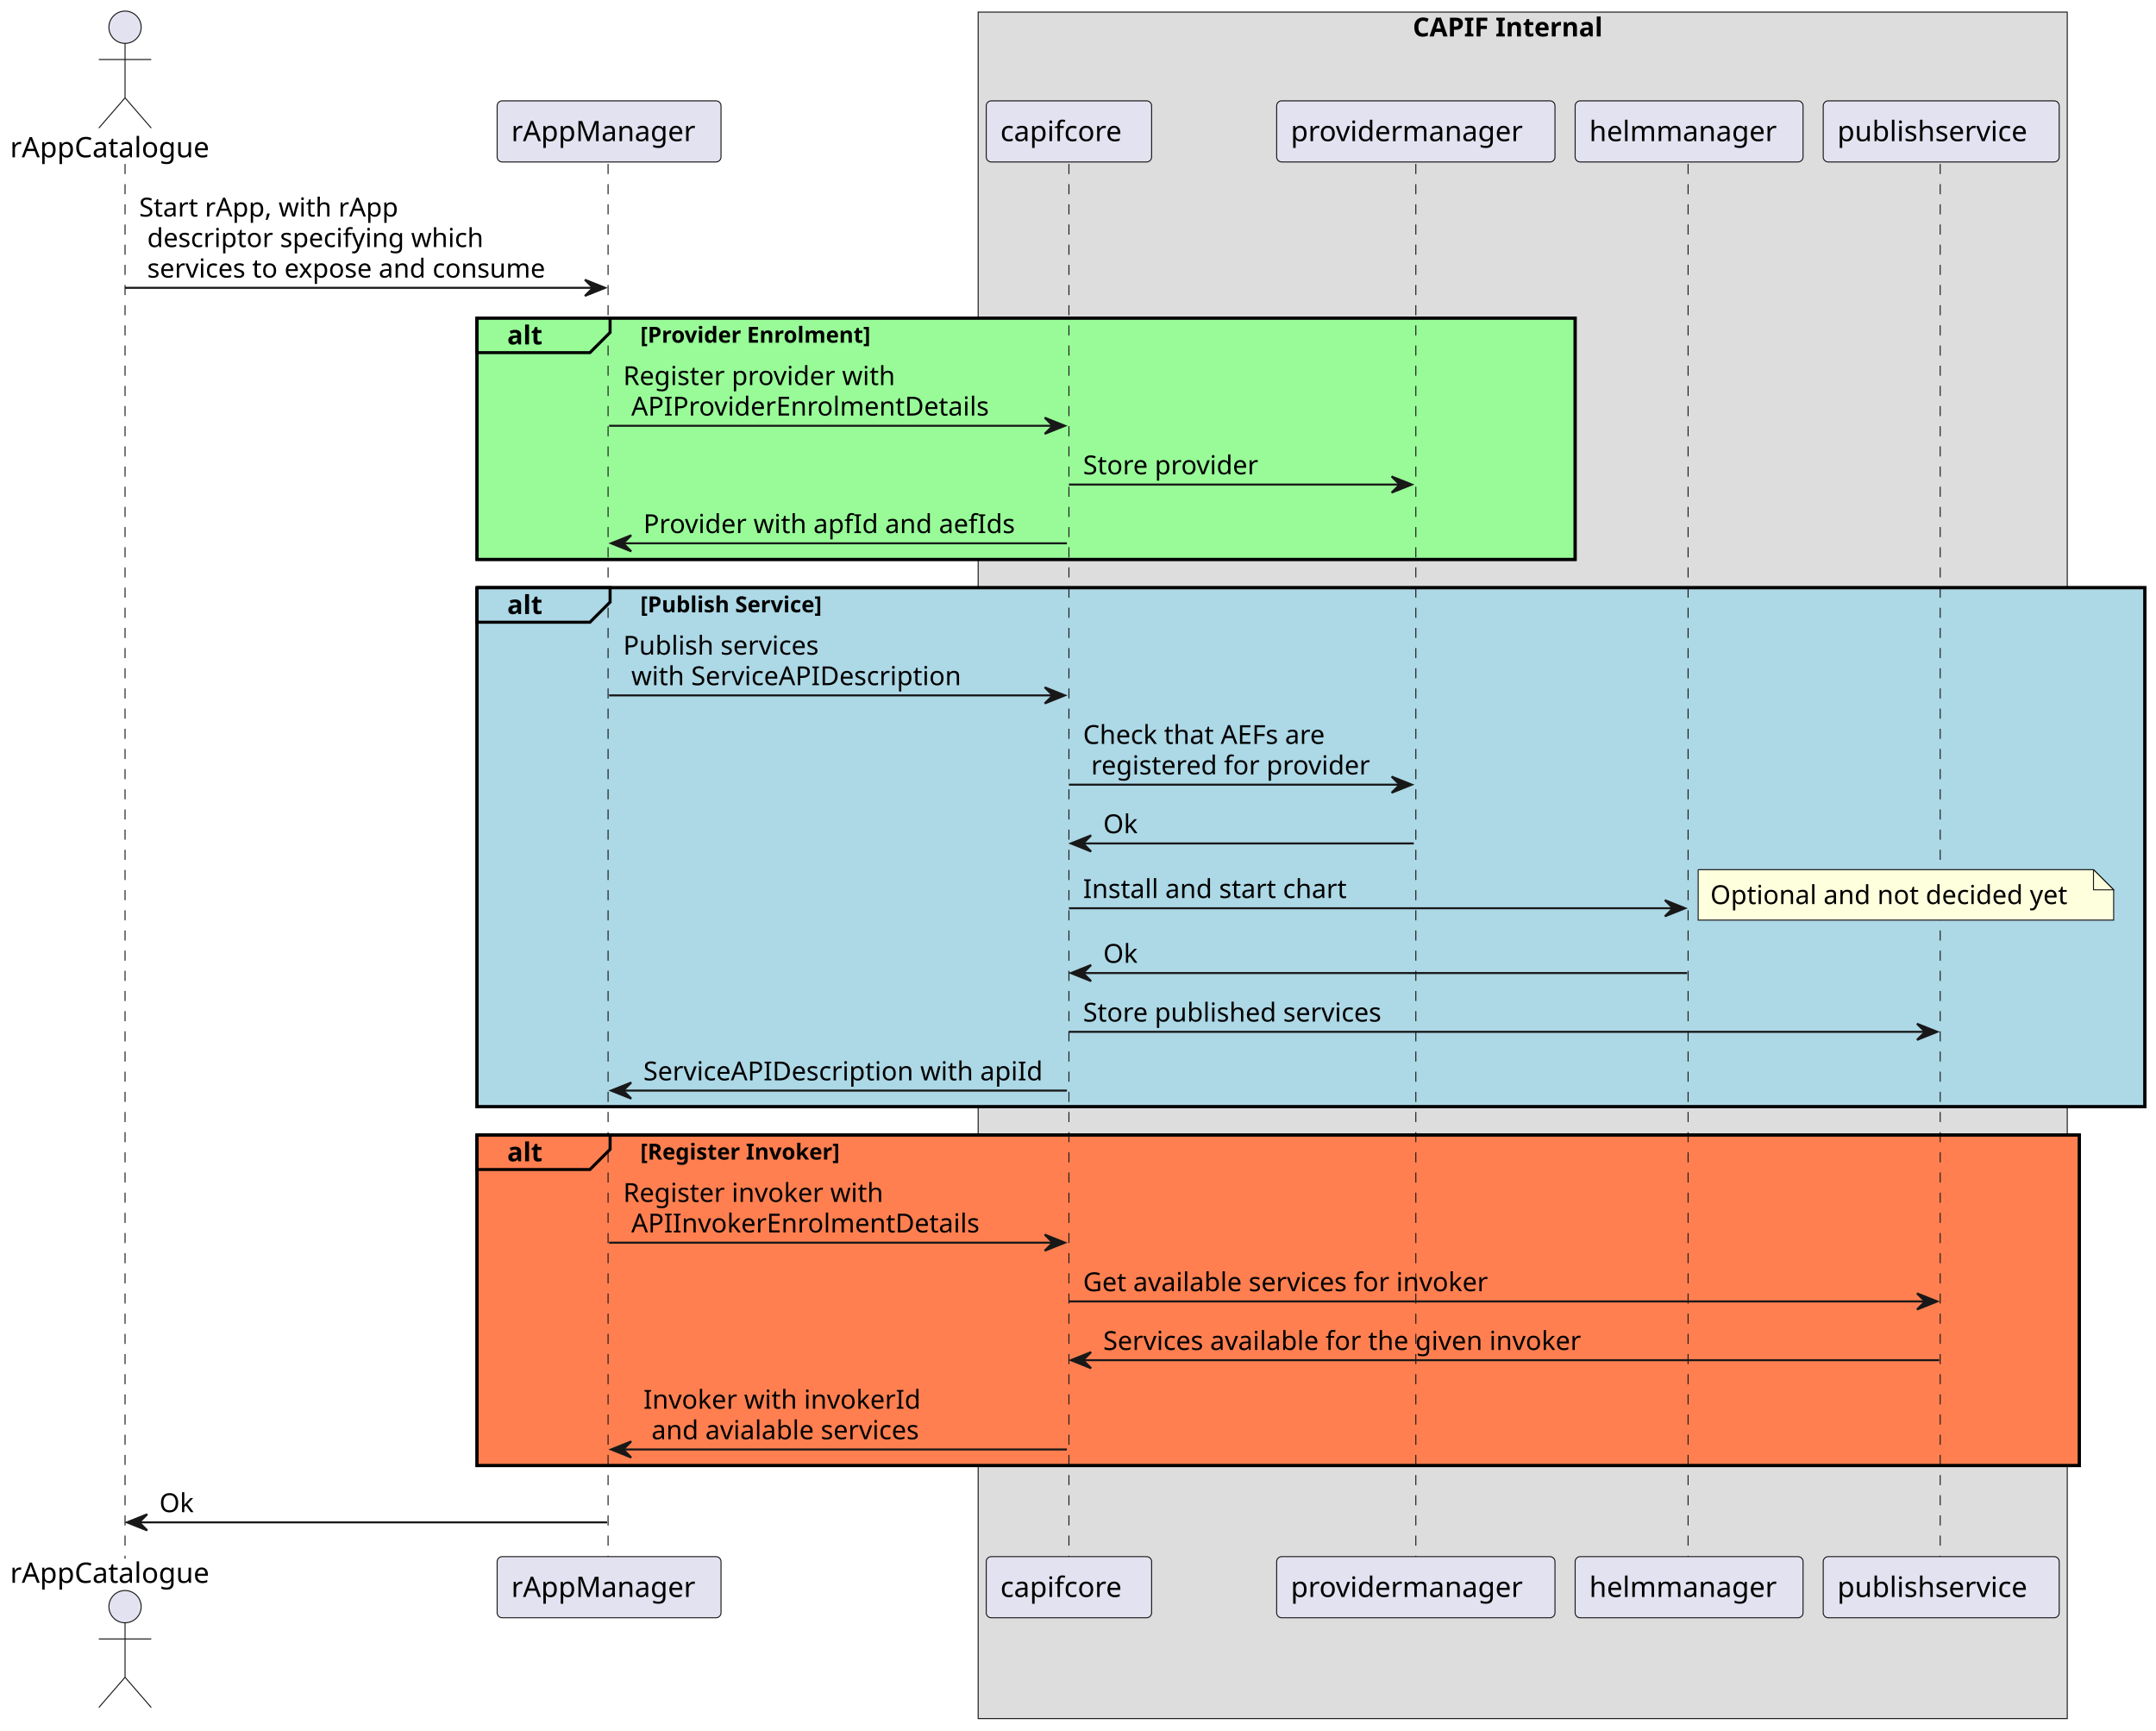
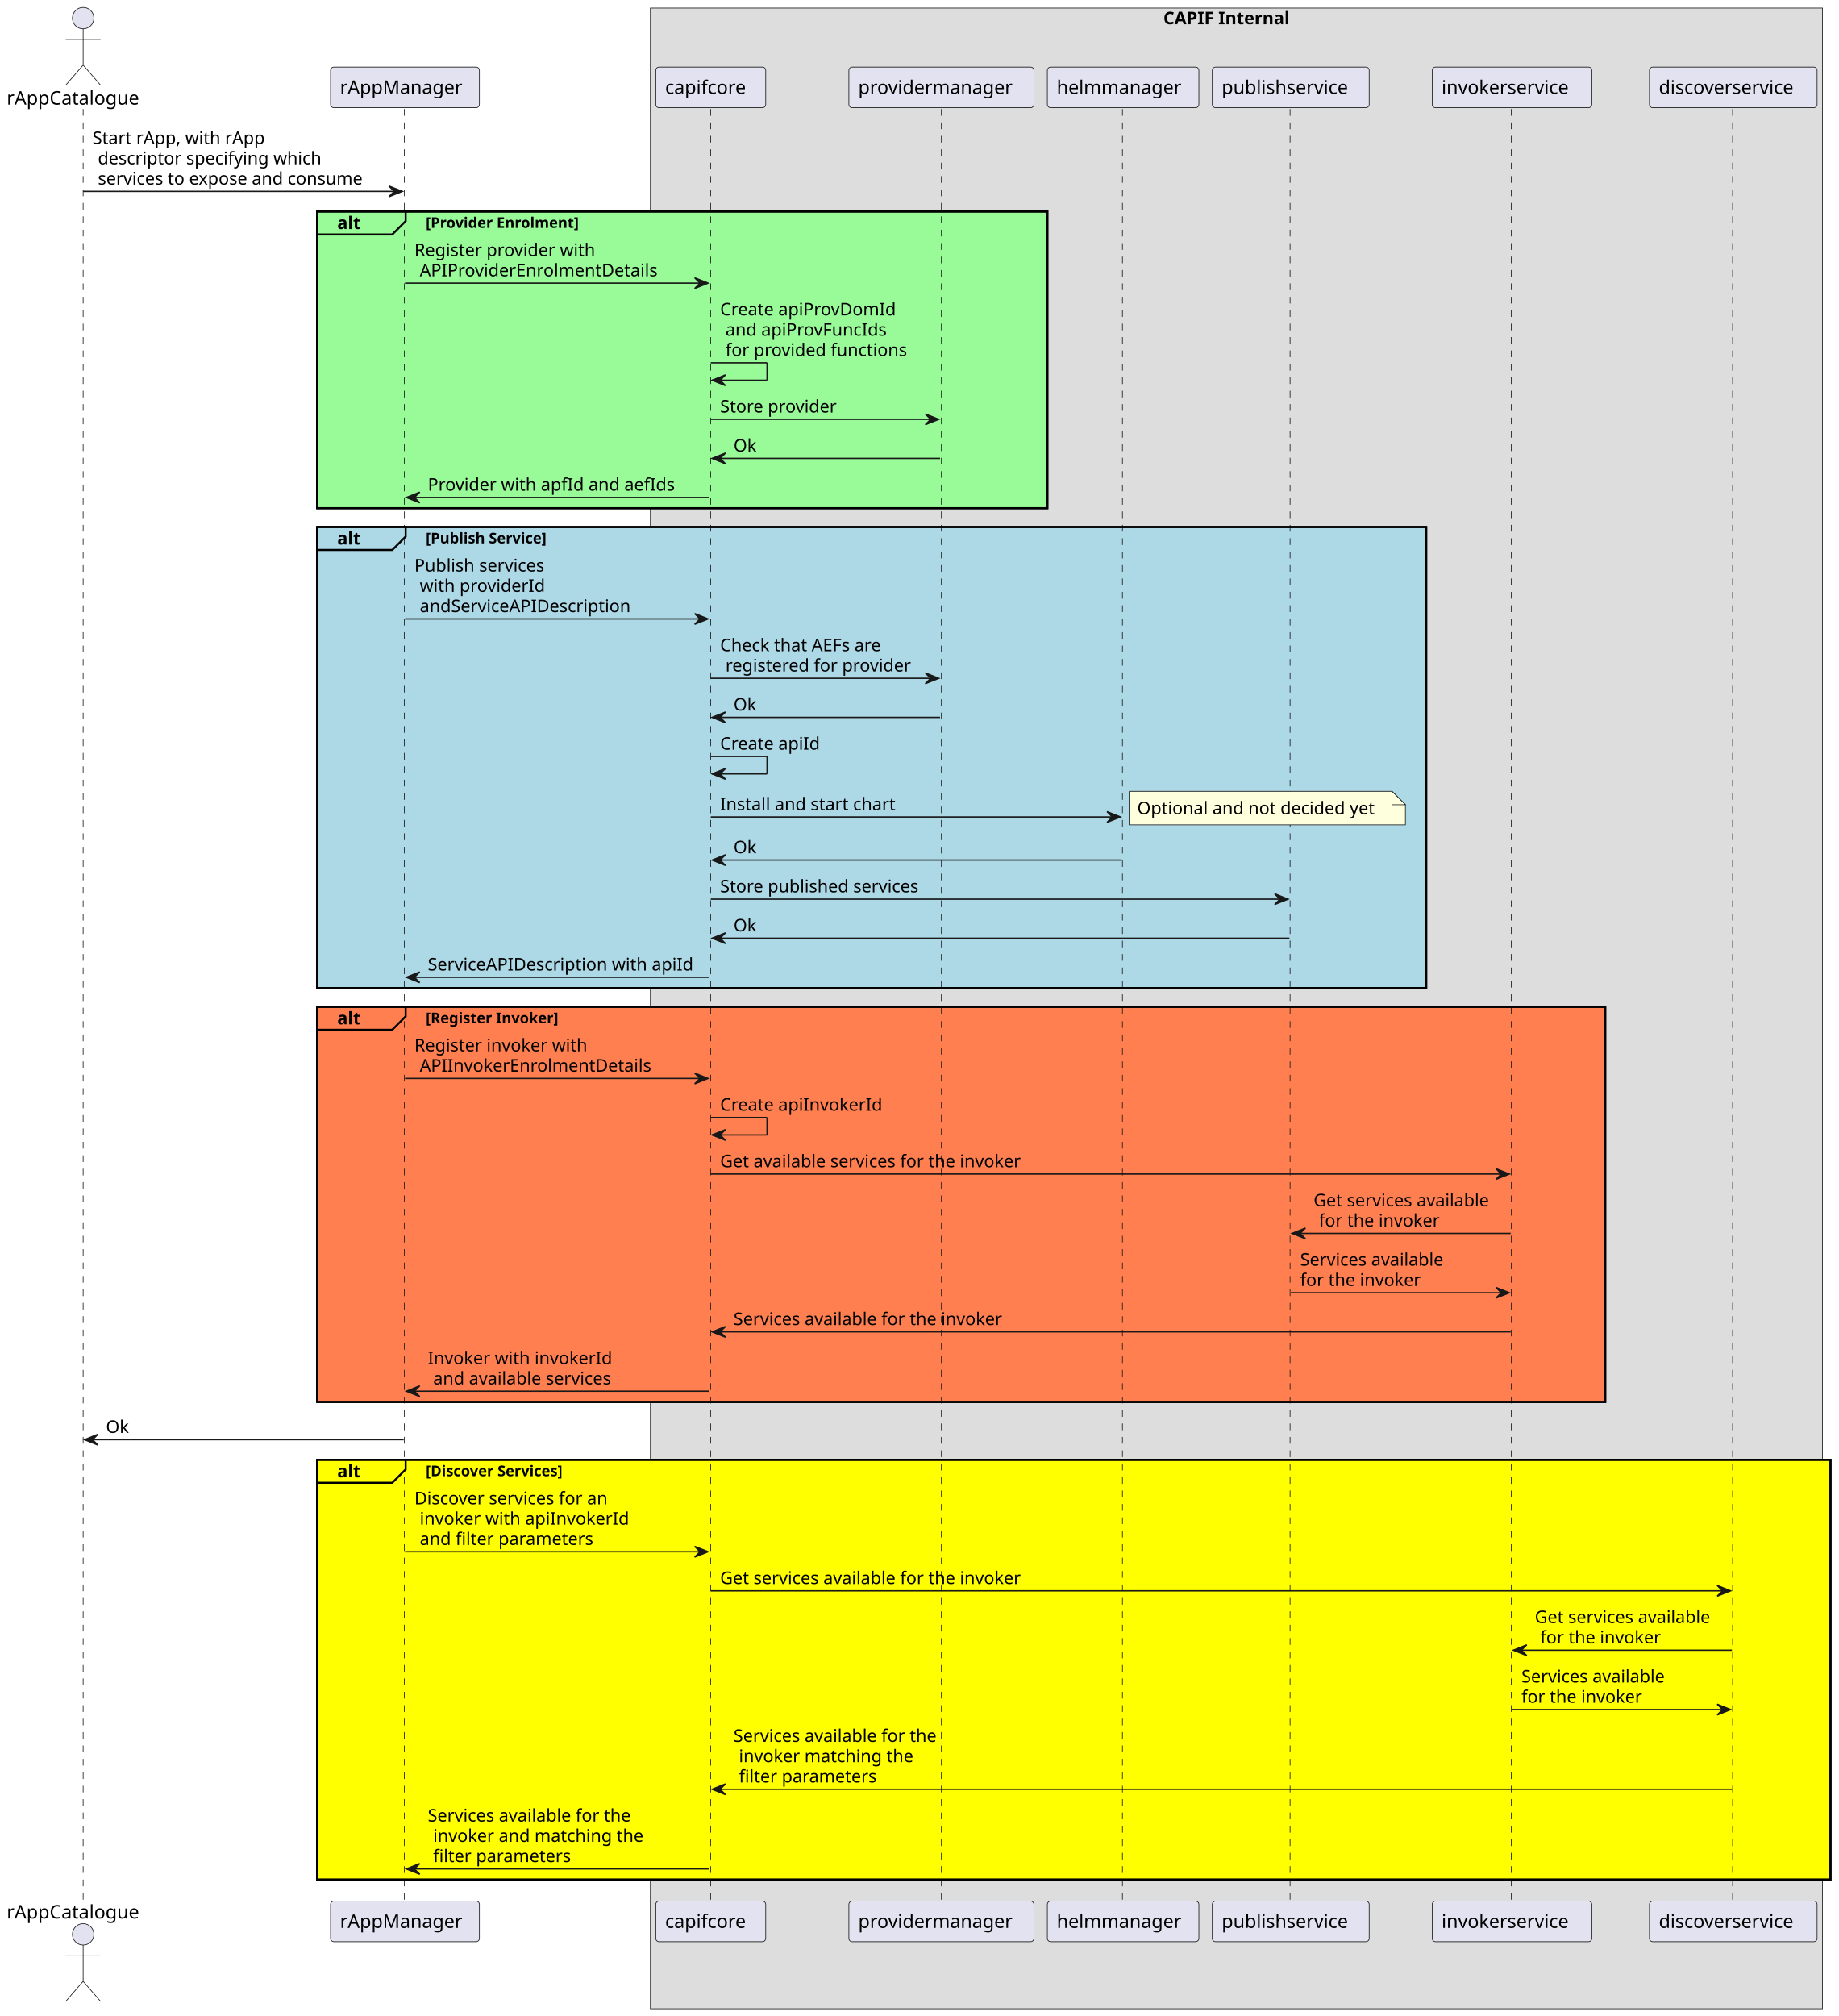
- <svg xmlns="http://www.w3.org/2000/svg" contentStyleType="text/css" height="858px" preserveAspectRatio="none" style="width:1069px;height:858px;background:#FFFFFF;" version="1.1" viewBox="0 0 1069 858" width="1069px" zoomAndPan="magnify">
+ <svg xmlns="http://www.w3.org/2000/svg" contentStyleType="text/css" height="1503px" preserveAspectRatio="none" style="width:1371px;height:1503px;background:#FFFFFF;" version="1.1" viewBox="0 0 1371 1503" width="1371px" zoomAndPan="magnify">
  <defs />
  <g>
-     <rect fill="#DDDDDD" height="846.047" style="stroke:#181818;stroke-width:0.5;" width="540" x="485" y="6" />
-     <text fill="#000000" font-family="sans-serif" font-size="13" font-weight="bold" lengthAdjust="spacing" textLength="109" x="700.5" y="18.067">CAPIF Internal</text>
-     <rect fill="#98FB98" height="119.664" style="stroke:#000000;stroke-width:1.5;" width="544.5" x="236.5" y="157.695" />
-     <rect fill="#ADD8E6" height="257.328" style="stroke:#000000;stroke-width:1.5;" width="827" x="236.5" y="291.359" />
-     <rect fill="#FF7F50" height="163.93" style="stroke:#000000;stroke-width:1.5;" width="794.5" x="236.5" y="562.688" />
-     <line style="stroke:#181818;stroke-width:0.5;stroke-dasharray:5.0,5.0;" x1="62" x2="62" y1="81.297" y2="772.75" />
-     <line style="stroke:#181818;stroke-width:0.5;stroke-dasharray:5.0,5.0;" x1="301.5" x2="301.5" y1="81.297" y2="772.75" />
-     <line style="stroke:#181818;stroke-width:0.5;stroke-dasharray:5.0,5.0;" x1="530" x2="530" y1="81.297" y2="772.75" />
-     <line style="stroke:#181818;stroke-width:0.5;stroke-dasharray:5.0,5.0;" x1="702" x2="702" y1="81.297" y2="772.75" />
-     <line style="stroke:#181818;stroke-width:0.5;stroke-dasharray:5.0,5.0;" x1="837" x2="837" y1="81.297" y2="772.75" />
-     <line style="stroke:#181818;stroke-width:0.5;stroke-dasharray:5.0,5.0;" x1="962" x2="962" y1="81.297" y2="772.75" />
+     <rect fill="#DDDDDD" height="1491.633" style="stroke:#181818;stroke-width:0.5;" width="874" x="485" y="6" />
+     <text fill="#000000" font-family="sans-serif" font-size="13" font-weight="bold" lengthAdjust="spacing" textLength="109" x="867.5" y="18.067">CAPIF Internal</text>
+     <rect fill="#98FB98" height="221.195" style="stroke:#000000;stroke-width:1.5;" width="544.5" x="236.5" y="157.695" />
+     <rect fill="#ADD8E6" height="343.727" style="stroke:#000000;stroke-width:1.5;" width="827" x="236.5" y="392.891" />
+     <rect fill="#FF7F50" height="294.594" style="stroke:#000000;stroke-width:1.5;" width="960.5" x="236.5" y="750.617" />
+     <rect fill="#FFFF00" height="312.992" style="stroke:#000000;stroke-width:1.5;" width="1128.5" x="236.5" y="1088.344" />
+     <line style="stroke:#181818;stroke-width:0.5;stroke-dasharray:5.0,5.0;" x1="62" x2="62" y1="81.297" y2="1418.336" />
+     <line style="stroke:#181818;stroke-width:0.5;stroke-dasharray:5.0,5.0;" x1="301.5" x2="301.5" y1="81.297" y2="1418.336" />
+     <line style="stroke:#181818;stroke-width:0.5;stroke-dasharray:5.0,5.0;" x1="530" x2="530" y1="81.297" y2="1418.336" />
+     <line style="stroke:#181818;stroke-width:0.5;stroke-dasharray:5.0,5.0;" x1="702" x2="702" y1="81.297" y2="1418.336" />
+     <line style="stroke:#181818;stroke-width:0.5;stroke-dasharray:5.0,5.0;" x1="837" x2="837" y1="81.297" y2="1418.336" />
+     <line style="stroke:#181818;stroke-width:0.5;stroke-dasharray:5.0,5.0;" x1="962" x2="962" y1="81.297" y2="1418.336" />
+     <line style="stroke:#181818;stroke-width:0.5;stroke-dasharray:5.0,5.0;" x1="1127" x2="1127" y1="81.297" y2="1418.336" />
+     <line style="stroke:#181818;stroke-width:0.5;stroke-dasharray:5.0,5.0;" x1="1292" x2="1292" y1="81.297" y2="1418.336" />
    <text fill="#000000" font-family="sans-serif" font-size="14" lengthAdjust="spacing" textLength="108" x="5" y="77.995">rAppCatalogue</text>
    <ellipse cx="62" cy="13.5" fill="#E2E2F0" rx="8" ry="8" style="stroke:#181818;stroke-width:0.5;" />
    <path d="M62,21.5 L62,48.5 M49,29.5 L75,29.5 M62,48.5 L49,63.5 M62,48.5 L75,63.5 " fill="none" style="stroke:#181818;stroke-width:0.5;" />
-     <text fill="#000000" font-family="sans-serif" font-size="14" lengthAdjust="spacing" textLength="108" x="5" y="784.745">rAppCatalogue</text>
-     <ellipse cx="62" cy="796.547" fill="#E2E2F0" rx="8" ry="8" style="stroke:#181818;stroke-width:0.5;" />
-     <path d="M62,804.547 L62,831.547 M49,812.547 L75,812.547 M62,831.547 L49,846.547 M62,831.547 L75,846.547 " fill="none" style="stroke:#181818;stroke-width:0.5;" />
+     <text fill="#000000" font-family="sans-serif" font-size="14" lengthAdjust="spacing" textLength="108" x="5" y="1430.331">rAppCatalogue</text>
+     <ellipse cx="62" cy="1442.133" fill="#E2E2F0" rx="8" ry="8" style="stroke:#181818;stroke-width:0.5;" />
+     <path d="M62,1450.133 L62,1477.133 M49,1458.133 L75,1458.133 M62,1477.133 L49,1492.133 M62,1477.133 L75,1492.133 " fill="none" style="stroke:#181818;stroke-width:0.5;" />
    <rect fill="#E2E2F0" height="30.297" rx="2.5" ry="2.5" style="stroke:#181818;stroke-width:0.5;" width="111" x="246.5" y="50" />
    <text fill="#000000" font-family="sans-serif" font-size="14" lengthAdjust="spacing" textLength="97" x="253.5" y="69.995">rAppManager</text>
-     <rect fill="#E2E2F0" height="30.297" rx="2.5" ry="2.5" style="stroke:#181818;stroke-width:0.5;" width="111" x="246.5" y="771.75" />
-     <text fill="#000000" font-family="sans-serif" font-size="14" lengthAdjust="spacing" textLength="97" x="253.5" y="791.745">rAppManager</text>
+     <rect fill="#E2E2F0" height="30.297" rx="2.5" ry="2.5" style="stroke:#181818;stroke-width:0.5;" width="111" x="246.5" y="1417.336" />
+     <text fill="#000000" font-family="sans-serif" font-size="14" lengthAdjust="spacing" textLength="97" x="253.5" y="1437.331">rAppManager</text>
    <rect fill="#E2E2F0" height="30.297" rx="2.5" ry="2.5" style="stroke:#181818;stroke-width:0.5;" width="82" x="489" y="50" />
    <text fill="#000000" font-family="sans-serif" font-size="14" lengthAdjust="spacing" textLength="68" x="496" y="69.995">capifcore</text>
-     <rect fill="#E2E2F0" height="30.297" rx="2.5" ry="2.5" style="stroke:#181818;stroke-width:0.5;" width="82" x="489" y="771.75" />
-     <text fill="#000000" font-family="sans-serif" font-size="14" lengthAdjust="spacing" textLength="68" x="496" y="791.745">capifcore</text>
+     <rect fill="#E2E2F0" height="30.297" rx="2.5" ry="2.5" style="stroke:#181818;stroke-width:0.5;" width="82" x="489" y="1417.336" />
+     <text fill="#000000" font-family="sans-serif" font-size="14" lengthAdjust="spacing" textLength="68" x="496" y="1437.331">capifcore</text>
    <rect fill="#E2E2F0" height="30.297" rx="2.5" ry="2.5" style="stroke:#181818;stroke-width:0.5;" width="138" x="633" y="50" />
    <text fill="#000000" font-family="sans-serif" font-size="14" lengthAdjust="spacing" textLength="124" x="640" y="69.995">providermanager</text>
-     <rect fill="#E2E2F0" height="30.297" rx="2.5" ry="2.5" style="stroke:#181818;stroke-width:0.5;" width="138" x="633" y="771.75" />
-     <text fill="#000000" font-family="sans-serif" font-size="14" lengthAdjust="spacing" textLength="124" x="640" y="791.745">providermanager</text>
+     <rect fill="#E2E2F0" height="30.297" rx="2.5" ry="2.5" style="stroke:#181818;stroke-width:0.5;" width="138" x="633" y="1417.336" />
+     <text fill="#000000" font-family="sans-serif" font-size="14" lengthAdjust="spacing" textLength="124" x="640" y="1437.331">providermanager</text>
    <rect fill="#E2E2F0" height="30.297" rx="2.5" ry="2.5" style="stroke:#181818;stroke-width:0.5;" width="113" x="781" y="50" />
    <text fill="#000000" font-family="sans-serif" font-size="14" lengthAdjust="spacing" textLength="99" x="788" y="69.995">helmmanager</text>
-     <rect fill="#E2E2F0" height="30.297" rx="2.5" ry="2.5" style="stroke:#181818;stroke-width:0.5;" width="113" x="781" y="771.75" />
-     <text fill="#000000" font-family="sans-serif" font-size="14" lengthAdjust="spacing" textLength="99" x="788" y="791.745">helmmanager</text>
+     <rect fill="#E2E2F0" height="30.297" rx="2.5" ry="2.5" style="stroke:#181818;stroke-width:0.5;" width="113" x="781" y="1417.336" />
+     <text fill="#000000" font-family="sans-serif" font-size="14" lengthAdjust="spacing" textLength="99" x="788" y="1437.331">helmmanager</text>
    <rect fill="#E2E2F0" height="30.297" rx="2.5" ry="2.5" style="stroke:#181818;stroke-width:0.5;" width="117" x="904" y="50" />
    <text fill="#000000" font-family="sans-serif" font-size="14" lengthAdjust="spacing" textLength="103" x="911" y="69.995">publishservice</text>
-     <rect fill="#E2E2F0" height="30.297" rx="2.5" ry="2.5" style="stroke:#181818;stroke-width:0.5;" width="117" x="904" y="771.75" />
-     <text fill="#000000" font-family="sans-serif" font-size="14" lengthAdjust="spacing" textLength="103" x="911" y="791.745">publishservice</text>
+     <rect fill="#E2E2F0" height="30.297" rx="2.5" ry="2.5" style="stroke:#181818;stroke-width:0.5;" width="117" x="904" y="1417.336" />
+     <text fill="#000000" font-family="sans-serif" font-size="14" lengthAdjust="spacing" textLength="103" x="911" y="1437.331">publishservice</text>
+     <rect fill="#E2E2F0" height="30.297" rx="2.5" ry="2.5" style="stroke:#181818;stroke-width:0.5;" width="119" x="1068" y="50" />
+     <text fill="#000000" font-family="sans-serif" font-size="14" lengthAdjust="spacing" textLength="105" x="1075" y="69.995">invokerservice</text>
+     <rect fill="#E2E2F0" height="30.297" rx="2.5" ry="2.5" style="stroke:#181818;stroke-width:0.5;" width="119" x="1068" y="1417.336" />
+     <text fill="#000000" font-family="sans-serif" font-size="14" lengthAdjust="spacing" textLength="105" x="1075" y="1437.331">invokerservice</text>
+     <rect fill="#E2E2F0" height="30.297" rx="2.5" ry="2.5" style="stroke:#181818;stroke-width:0.5;" width="125" x="1230" y="50" />
+     <text fill="#000000" font-family="sans-serif" font-size="14" lengthAdjust="spacing" textLength="111" x="1237" y="69.995">discoverservice</text>
+     <rect fill="#E2E2F0" height="30.297" rx="2.5" ry="2.5" style="stroke:#181818;stroke-width:0.5;" width="125" x="1230" y="1417.336" />
+     <text fill="#000000" font-family="sans-serif" font-size="14" lengthAdjust="spacing" textLength="111" x="1237" y="1437.331">discoverservice</text>
    <polygon fill="#181818" points="290,138.695,300,142.695,290,146.695,294,142.695" style="stroke:#181818;stroke-width:1.0;" />
    <line style="stroke:#181818;stroke-width:1.0;" x1="62" x2="296" y1="142.695" y2="142.695" />
    <text fill="#000000" font-family="sans-serif" font-size="13" lengthAdjust="spacing" textLength="134" x="69" y="107.364">Start rApp, with rApp</text>
    <text fill="#000000" font-family="sans-serif" font-size="13" lengthAdjust="spacing" textLength="174" x="73" y="122.497">descriptor specifying which</text>
    <text fill="#000000" font-family="sans-serif" font-size="13" lengthAdjust="spacing" textLength="212" x="73" y="137.629">services to expose and consume</text>
    <path d="M236.5,157.695 L302.5,157.695 L302.5,164.828 L292.5,174.828 L236.5,174.828 L236.5,157.695 " fill="#98FB98" style="stroke:#000000;stroke-width:1.5;" />
-     <rect fill="none" height="119.664" style="stroke:#000000;stroke-width:1.5;" width="544.5" x="236.5" y="157.695" />
+     <rect fill="none" height="221.195" style="stroke:#000000;stroke-width:1.5;" width="544.5" x="236.5" y="157.695" />
    <text fill="#000000" font-family="sans-serif" font-size="13" font-weight="bold" lengthAdjust="spacing" textLength="21" x="251.5" y="170.762">alt</text>
    <text fill="#000000" font-family="sans-serif" font-size="11" font-weight="bold" lengthAdjust="spacing" textLength="140" x="317.5" y="169.906">[Provider Enrolment]</text>
    <polygon fill="#181818" points="518,207.094,528,211.094,518,215.094,522,211.094" style="stroke:#181818;stroke-width:1.0;" />
    <line style="stroke:#181818;stroke-width:1.0;" x1="302" x2="524" y1="211.094" y2="211.094" />
    <text fill="#000000" font-family="sans-serif" font-size="13" lengthAdjust="spacing" textLength="141" x="309" y="190.895">Register provider with</text>
    <text fill="#000000" font-family="sans-serif" font-size="13" lengthAdjust="spacing" textLength="183" x="313" y="206.028">APIProviderEnrolmentDetails</text>
-     <polygon fill="#181818" points="690,236.227,700,240.227,690,244.227,694,240.227" style="stroke:#181818;stroke-width:1.0;" />
-     <line style="stroke:#181818;stroke-width:1.0;" x1="530" x2="696" y1="240.227" y2="240.227" />
-     <text fill="#000000" font-family="sans-serif" font-size="13" lengthAdjust="spacing" textLength="91" x="537" y="235.161">Store provider</text>
-     <polygon fill="#181818" points="313,265.359,303,269.359,313,273.359,309,269.359" style="stroke:#181818;stroke-width:1.0;" />
-     <line style="stroke:#181818;stroke-width:1.0;" x1="307" x2="529" y1="269.359" y2="269.359" />
-     <text fill="#000000" font-family="sans-serif" font-size="13" lengthAdjust="spacing" textLength="191" x="319" y="264.293">Provider with apfId and aefIds</text>
-     <path d="M236.5,291.359 L302.5,291.359 L302.5,298.492 L292.5,308.492 L236.5,308.492 L236.5,291.359 " fill="#ADD8E6" style="stroke:#000000;stroke-width:1.5;" />
-     <rect fill="none" height="257.328" style="stroke:#000000;stroke-width:1.5;" width="827" x="236.5" y="291.359" />
-     <text fill="#000000" font-family="sans-serif" font-size="13" font-weight="bold" lengthAdjust="spacing" textLength="21" x="251.5" y="304.426">alt</text>
-     <text fill="#000000" font-family="sans-serif" font-size="11" font-weight="bold" lengthAdjust="spacing" textLength="110" x="317.5" y="303.57">[Publish Service]</text>
-     <polygon fill="#181818" points="518,340.758,528,344.758,518,348.758,522,344.758" style="stroke:#181818;stroke-width:1.0;" />
-     <line style="stroke:#181818;stroke-width:1.0;" x1="302" x2="524" y1="344.758" y2="344.758" />
-     <text fill="#000000" font-family="sans-serif" font-size="13" lengthAdjust="spacing" textLength="102" x="309" y="324.559">Publish services</text>
-     <text fill="#000000" font-family="sans-serif" font-size="13" lengthAdjust="spacing" textLength="170" x="313" y="339.692">with ServiceAPIDescription</text>
-     <polygon fill="#181818" points="690,385.023,700,389.023,690,393.023,694,389.023" style="stroke:#181818;stroke-width:1.0;" />
-     <line style="stroke:#181818;stroke-width:1.0;" x1="530" x2="696" y1="389.023" y2="389.023" />
-     <text fill="#000000" font-family="sans-serif" font-size="13" lengthAdjust="spacing" textLength="129" x="537" y="368.825">Check that AEFs are</text>
-     <text fill="#000000" font-family="sans-serif" font-size="13" lengthAdjust="spacing" textLength="144" x="541" y="383.957">registered for provider</text>
-     <polygon fill="#181818" points="541,414.156,531,418.156,541,422.156,537,418.156" style="stroke:#181818;stroke-width:1.0;" />
-     <line style="stroke:#181818;stroke-width:1.0;" x1="535" x2="701" y1="418.156" y2="418.156" />
-     <text fill="#000000" font-family="sans-serif" font-size="13" lengthAdjust="spacing" textLength="17" x="547" y="413.09">Ok</text>
-     <polygon fill="#181818" points="825.5,446.289,835.5,450.289,825.5,454.289,829.5,450.289" style="stroke:#181818;stroke-width:1.0;" />
-     <line style="stroke:#181818;stroke-width:1.0;" x1="530" x2="831.5" y1="450.289" y2="450.289" />
-     <text fill="#000000" font-family="sans-serif" font-size="13" lengthAdjust="spacing" textLength="136" x="537" y="445.223">Install and start chart</text>
-     <path d="M842,431.156 L842,456.156 L1048,456.156 L1048,441.156 L1038,431.156 L842,431.156 " fill="#FEFFDD" style="stroke:#181818;stroke-width:0.5;" />
-     <path d="M1038,431.156 L1038,441.156 L1048,441.156 L1038,431.156 " fill="#FEFFDD" style="stroke:#181818;stroke-width:0.5;" />
-     <text fill="#000000" font-family="sans-serif" font-size="13" lengthAdjust="spacing" textLength="185" x="848" y="448.223">Optional and not decided yet</text>
-     <polygon fill="#181818" points="541,478.422,531,482.422,541,486.422,537,482.422" style="stroke:#181818;stroke-width:1.0;" />
-     <line style="stroke:#181818;stroke-width:1.0;" x1="535" x2="836.5" y1="482.422" y2="482.422" />
-     <text fill="#000000" font-family="sans-serif" font-size="13" lengthAdjust="spacing" textLength="17" x="547" y="477.356">Ok</text>
-     <polygon fill="#181818" points="950.5,507.555,960.5,511.555,950.5,515.555,954.5,511.555" style="stroke:#181818;stroke-width:1.0;" />
-     <line style="stroke:#181818;stroke-width:1.0;" x1="530" x2="956.5" y1="511.555" y2="511.555" />
-     <text fill="#000000" font-family="sans-serif" font-size="13" lengthAdjust="spacing" textLength="156" x="537" y="506.489">Store published services</text>
-     <polygon fill="#181818" points="313,536.688,303,540.688,313,544.688,309,540.688" style="stroke:#181818;stroke-width:1.0;" />
-     <line style="stroke:#181818;stroke-width:1.0;" x1="307" x2="529" y1="540.688" y2="540.688" />
-     <text fill="#000000" font-family="sans-serif" font-size="13" lengthAdjust="spacing" textLength="204" x="319" y="535.622">ServiceAPIDescription with apiId</text>
-     <path d="M236.5,562.688 L302.5,562.688 L302.5,569.82 L292.5,579.82 L236.5,579.82 L236.5,562.688 " fill="#FF7F50" style="stroke:#000000;stroke-width:1.5;" />
-     <rect fill="none" height="163.93" style="stroke:#000000;stroke-width:1.5;" width="794.5" x="236.5" y="562.688" />
-     <text fill="#000000" font-family="sans-serif" font-size="13" font-weight="bold" lengthAdjust="spacing" textLength="21" x="251.5" y="575.754">alt</text>
-     <text fill="#000000" font-family="sans-serif" font-size="11" font-weight="bold" lengthAdjust="spacing" textLength="119" x="317.5" y="574.898">[Register Invoker]</text>
-     <polygon fill="#181818" points="518,612.086,528,616.086,518,620.086,522,616.086" style="stroke:#181818;stroke-width:1.0;" />
-     <line style="stroke:#181818;stroke-width:1.0;" x1="302" x2="524" y1="616.086" y2="616.086" />
-     <text fill="#000000" font-family="sans-serif" font-size="13" lengthAdjust="spacing" textLength="135" x="309" y="595.887">Register invoker with</text>
-     <text fill="#000000" font-family="sans-serif" font-size="13" lengthAdjust="spacing" textLength="177" x="313" y="611.02">APIInvokerEnrolmentDetails</text>
-     <polygon fill="#181818" points="950.5,641.219,960.5,645.219,950.5,649.219,954.5,645.219" style="stroke:#181818;stroke-width:1.0;" />
-     <line style="stroke:#181818;stroke-width:1.0;" x1="530" x2="956.5" y1="645.219" y2="645.219" />
-     <text fill="#000000" font-family="sans-serif" font-size="13" lengthAdjust="spacing" textLength="214" x="537" y="640.153">Get available services for invoker</text>
-     <polygon fill="#181818" points="541,670.352,531,674.352,541,678.352,537,674.352" style="stroke:#181818;stroke-width:1.0;" />
-     <line style="stroke:#181818;stroke-width:1.0;" x1="535" x2="961.5" y1="674.352" y2="674.352" />
-     <text fill="#000000" font-family="sans-serif" font-size="13" lengthAdjust="spacing" textLength="252" x="547" y="669.286">Services available for the given invoker</text>
-     <polygon fill="#181818" points="313,714.617,303,718.617,313,722.617,309,718.617" style="stroke:#181818;stroke-width:1.0;" />
-     <line style="stroke:#181818;stroke-width:1.0;" x1="307" x2="529" y1="718.617" y2="718.617" />
-     <text fill="#000000" font-family="sans-serif" font-size="13" lengthAdjust="spacing" textLength="140" x="319" y="698.418">Invoker with invokerId</text>
-     <text fill="#000000" font-family="sans-serif" font-size="13" lengthAdjust="spacing" textLength="142" x="323" y="713.551">and avialable services</text>
-     <polygon fill="#181818" points="73,750.75,63,754.75,73,758.75,69,754.75" style="stroke:#181818;stroke-width:1.0;" />
-     <line style="stroke:#181818;stroke-width:1.0;" x1="67" x2="301" y1="754.75" y2="754.75" />
-     <text fill="#000000" font-family="sans-serif" font-size="13" lengthAdjust="spacing" textLength="17" x="79" y="749.684">Ok</text>
+     <line style="stroke:#181818;stroke-width:1.0;" x1="530" x2="572" y1="270.492" y2="270.492" />
+     <line style="stroke:#181818;stroke-width:1.0;" x1="572" x2="572" y1="270.492" y2="283.492" />
+     <line style="stroke:#181818;stroke-width:1.0;" x1="531" x2="572" y1="283.492" y2="283.492" />
+     <polygon fill="#181818" points="541,279.492,531,283.492,541,287.492,537,283.492" style="stroke:#181818;stroke-width:1.0;" />
+     <text fill="#000000" font-family="sans-serif" font-size="13" lengthAdjust="spacing" textLength="137" x="537" y="235.161">Create apiProvDomId</text>
+     <text fill="#000000" font-family="sans-serif" font-size="13" lengthAdjust="spacing" textLength="124" x="541" y="250.293">and apiProvFuncIds</text>
+     <text fill="#000000" font-family="sans-serif" font-size="13" lengthAdjust="spacing" textLength="141" x="541" y="265.426">for provided functions</text>
+     <polygon fill="#181818" points="690,308.625,700,312.625,690,316.625,694,312.625" style="stroke:#181818;stroke-width:1.0;" />
+     <line style="stroke:#181818;stroke-width:1.0;" x1="530" x2="696" y1="312.625" y2="312.625" />
+     <text fill="#000000" font-family="sans-serif" font-size="13" lengthAdjust="spacing" textLength="91" x="537" y="307.559">Store provider</text>
+     <polygon fill="#181818" points="541,337.758,531,341.758,541,345.758,537,341.758" style="stroke:#181818;stroke-width:1.0;" />
+     <line style="stroke:#181818;stroke-width:1.0;" x1="535" x2="701" y1="341.758" y2="341.758" />
+     <text fill="#000000" font-family="sans-serif" font-size="13" lengthAdjust="spacing" textLength="17" x="547" y="336.692">Ok</text>
+     <polygon fill="#181818" points="313,366.891,303,370.891,313,374.891,309,370.891" style="stroke:#181818;stroke-width:1.0;" />
+     <line style="stroke:#181818;stroke-width:1.0;" x1="307" x2="529" y1="370.891" y2="370.891" />
+     <text fill="#000000" font-family="sans-serif" font-size="13" lengthAdjust="spacing" textLength="191" x="319" y="365.825">Provider with apfId and aefIds</text>
+     <path d="M236.5,392.891 L302.5,392.891 L302.5,400.023 L292.5,410.023 L236.5,410.023 L236.5,392.891 " fill="#ADD8E6" style="stroke:#000000;stroke-width:1.5;" />
+     <rect fill="none" height="343.727" style="stroke:#000000;stroke-width:1.5;" width="827" x="236.5" y="392.891" />
+     <text fill="#000000" font-family="sans-serif" font-size="13" font-weight="bold" lengthAdjust="spacing" textLength="21" x="251.5" y="405.957">alt</text>
+     <text fill="#000000" font-family="sans-serif" font-size="11" font-weight="bold" lengthAdjust="spacing" textLength="110" x="317.5" y="405.101">[Publish Service]</text>
+     <polygon fill="#181818" points="518,457.422,528,461.422,518,465.422,522,461.422" style="stroke:#181818;stroke-width:1.0;" />
+     <line style="stroke:#181818;stroke-width:1.0;" x1="302" x2="524" y1="461.422" y2="461.422" />
+     <text fill="#000000" font-family="sans-serif" font-size="13" lengthAdjust="spacing" textLength="102" x="309" y="426.09">Publish services</text>
+     <text fill="#000000" font-family="sans-serif" font-size="13" lengthAdjust="spacing" textLength="95" x="313" y="441.223">with providerId</text>
+     <text fill="#000000" font-family="sans-serif" font-size="13" lengthAdjust="spacing" textLength="163" x="313" y="456.356">andServiceAPIDescription</text>
+     <polygon fill="#181818" points="690,501.688,700,505.688,690,509.688,694,505.688" style="stroke:#181818;stroke-width:1.0;" />
+     <line style="stroke:#181818;stroke-width:1.0;" x1="530" x2="696" y1="505.688" y2="505.688" />
+     <text fill="#000000" font-family="sans-serif" font-size="13" lengthAdjust="spacing" textLength="129" x="537" y="485.489">Check that AEFs are</text>
+     <text fill="#000000" font-family="sans-serif" font-size="13" lengthAdjust="spacing" textLength="144" x="541" y="500.622">registered for provider</text>
+     <polygon fill="#181818" points="541,530.82,531,534.82,541,538.82,537,534.82" style="stroke:#181818;stroke-width:1.0;" />
+     <line style="stroke:#181818;stroke-width:1.0;" x1="535" x2="701" y1="534.82" y2="534.82" />
+     <text fill="#000000" font-family="sans-serif" font-size="13" lengthAdjust="spacing" textLength="17" x="547" y="529.754">Ok</text>
+     <line style="stroke:#181818;stroke-width:1.0;" x1="530" x2="572" y1="563.953" y2="563.953" />
+     <line style="stroke:#181818;stroke-width:1.0;" x1="572" x2="572" y1="563.953" y2="576.953" />
+     <line style="stroke:#181818;stroke-width:1.0;" x1="531" x2="572" y1="576.953" y2="576.953" />
+     <polygon fill="#181818" points="541,572.953,531,576.953,541,580.953,537,576.953" style="stroke:#181818;stroke-width:1.0;" />
+     <text fill="#000000" font-family="sans-serif" font-size="13" lengthAdjust="spacing" textLength="77" x="537" y="558.887">Create apiId</text>
+     <polygon fill="#181818" points="825.5,605.086,835.5,609.086,825.5,613.086,829.5,609.086" style="stroke:#181818;stroke-width:1.0;" />
+     <line style="stroke:#181818;stroke-width:1.0;" x1="530" x2="831.5" y1="609.086" y2="609.086" />
+     <text fill="#000000" font-family="sans-serif" font-size="13" lengthAdjust="spacing" textLength="136" x="537" y="604.02">Install and start chart</text>
+     <path d="M842,589.953 L842,614.953 L1048,614.953 L1048,599.953 L1038,589.953 L842,589.953 " fill="#FEFFDD" style="stroke:#181818;stroke-width:0.5;" />
+     <path d="M1038,589.953 L1038,599.953 L1048,599.953 L1038,589.953 " fill="#FEFFDD" style="stroke:#181818;stroke-width:0.5;" />
+     <text fill="#000000" font-family="sans-serif" font-size="13" lengthAdjust="spacing" textLength="185" x="848" y="607.02">Optional and not decided yet</text>
+     <polygon fill="#181818" points="541,637.219,531,641.219,541,645.219,537,641.219" style="stroke:#181818;stroke-width:1.0;" />
+     <line style="stroke:#181818;stroke-width:1.0;" x1="535" x2="836.5" y1="641.219" y2="641.219" />
+     <text fill="#000000" font-family="sans-serif" font-size="13" lengthAdjust="spacing" textLength="17" x="547" y="636.153">Ok</text>
+     <polygon fill="#181818" points="950.5,666.352,960.5,670.352,950.5,674.352,954.5,670.352" style="stroke:#181818;stroke-width:1.0;" />
+     <line style="stroke:#181818;stroke-width:1.0;" x1="530" x2="956.5" y1="670.352" y2="670.352" />
+     <text fill="#000000" font-family="sans-serif" font-size="13" lengthAdjust="spacing" textLength="156" x="537" y="665.286">Store published services</text>
+     <polygon fill="#181818" points="541,695.484,531,699.484,541,703.484,537,699.484" style="stroke:#181818;stroke-width:1.0;" />
+     <line style="stroke:#181818;stroke-width:1.0;" x1="535" x2="961.5" y1="699.484" y2="699.484" />
+     <text fill="#000000" font-family="sans-serif" font-size="13" lengthAdjust="spacing" textLength="17" x="547" y="694.418">Ok</text>
+     <polygon fill="#181818" points="313,724.617,303,728.617,313,732.617,309,728.617" style="stroke:#181818;stroke-width:1.0;" />
+     <line style="stroke:#181818;stroke-width:1.0;" x1="307" x2="529" y1="728.617" y2="728.617" />
+     <text fill="#000000" font-family="sans-serif" font-size="13" lengthAdjust="spacing" textLength="204" x="319" y="723.551">ServiceAPIDescription with apiId</text>
+     <path d="M236.5,750.617 L302.5,750.617 L302.5,757.75 L292.5,767.75 L236.5,767.75 L236.5,750.617 " fill="#FF7F50" style="stroke:#000000;stroke-width:1.5;" />
+     <rect fill="none" height="294.594" style="stroke:#000000;stroke-width:1.5;" width="960.5" x="236.5" y="750.617" />
+     <text fill="#000000" font-family="sans-serif" font-size="13" font-weight="bold" lengthAdjust="spacing" textLength="21" x="251.5" y="763.684">alt</text>
+     <text fill="#000000" font-family="sans-serif" font-size="11" font-weight="bold" lengthAdjust="spacing" textLength="119" x="317.5" y="762.828">[Register Invoker]</text>
+     <polygon fill="#181818" points="518,800.016,528,804.016,518,808.016,522,804.016" style="stroke:#181818;stroke-width:1.0;" />
+     <line style="stroke:#181818;stroke-width:1.0;" x1="302" x2="524" y1="804.016" y2="804.016" />
+     <text fill="#000000" font-family="sans-serif" font-size="13" lengthAdjust="spacing" textLength="135" x="309" y="783.817">Register invoker with</text>
+     <text fill="#000000" font-family="sans-serif" font-size="13" lengthAdjust="spacing" textLength="177" x="313" y="798.95">APIInvokerEnrolmentDetails</text>
+     <line style="stroke:#181818;stroke-width:1.0;" x1="530" x2="572" y1="833.148" y2="833.148" />
+     <line style="stroke:#181818;stroke-width:1.0;" x1="572" x2="572" y1="833.148" y2="846.148" />
+     <line style="stroke:#181818;stroke-width:1.0;" x1="531" x2="572" y1="846.148" y2="846.148" />
+     <polygon fill="#181818" points="541,842.148,531,846.148,541,850.148,537,846.148" style="stroke:#181818;stroke-width:1.0;" />
+     <text fill="#000000" font-family="sans-serif" font-size="13" lengthAdjust="spacing" textLength="124" x="537" y="828.082">Create apiInvokerId</text>
+     <polygon fill="#181818" points="1115.5,871.281,1125.5,875.281,1115.5,879.281,1119.5,875.281" style="stroke:#181818;stroke-width:1.0;" />
+     <line style="stroke:#181818;stroke-width:1.0;" x1="530" x2="1121.5" y1="875.281" y2="875.281" />
+     <text fill="#000000" font-family="sans-serif" font-size="13" lengthAdjust="spacing" textLength="239" x="537" y="870.215">Get available services for the invoker</text>
+     <polygon fill="#181818" points="973.5,915.547,963.5,919.547,973.5,923.547,969.5,919.547" style="stroke:#181818;stroke-width:1.0;" />
+     <line style="stroke:#181818;stroke-width:1.0;" x1="967.5" x2="1126.5" y1="919.547" y2="919.547" />
+     <text fill="#000000" font-family="sans-serif" font-size="13" lengthAdjust="spacing" textLength="141" x="979.5" y="899.348">Get services available</text>
+     <text fill="#000000" font-family="sans-serif" font-size="13" lengthAdjust="spacing" textLength="94" x="983.5" y="914.481">for the invoker</text>
+     <polygon fill="#181818" points="1115.5,959.812,1125.5,963.812,1115.5,967.812,1119.5,963.812" style="stroke:#181818;stroke-width:1.0;" />
+     <line style="stroke:#181818;stroke-width:1.0;" x1="962.5" x2="1121.5" y1="963.812" y2="963.812" />
+     <text fill="#000000" font-family="sans-serif" font-size="13" lengthAdjust="spacing" textLength="115" x="969.5" y="943.614">Services available</text>
+     <text fill="#000000" font-family="sans-serif" font-size="13" lengthAdjust="spacing" textLength="94" x="969.5" y="958.747">for the invoker</text>
+     <polygon fill="#181818" points="541,988.945,531,992.945,541,996.945,537,992.945" style="stroke:#181818;stroke-width:1.0;" />
+     <line style="stroke:#181818;stroke-width:1.0;" x1="535" x2="1126.5" y1="992.945" y2="992.945" />
+     <text fill="#000000" font-family="sans-serif" font-size="13" lengthAdjust="spacing" textLength="213" x="547" y="987.879">Services available for the invoker</text>
+     <polygon fill="#181818" points="313,1033.211,303,1037.211,313,1041.211,309,1037.211" style="stroke:#181818;stroke-width:1.0;" />
+     <line style="stroke:#181818;stroke-width:1.0;" x1="307" x2="529" y1="1037.211" y2="1037.211" />
+     <text fill="#000000" font-family="sans-serif" font-size="13" lengthAdjust="spacing" textLength="140" x="319" y="1017.012">Invoker with invokerId</text>
+     <text fill="#000000" font-family="sans-serif" font-size="13" lengthAdjust="spacing" textLength="142" x="323" y="1032.145">and available services</text>
+     <polygon fill="#181818" points="73,1069.344,63,1073.344,73,1077.344,69,1073.344" style="stroke:#181818;stroke-width:1.0;" />
+     <line style="stroke:#181818;stroke-width:1.0;" x1="67" x2="301" y1="1073.344" y2="1073.344" />
+     <text fill="#000000" font-family="sans-serif" font-size="13" lengthAdjust="spacing" textLength="17" x="79" y="1068.278">Ok</text>
+     <path d="M236.5,1088.344 L302.5,1088.344 L302.5,1095.477 L292.5,1105.477 L236.5,1105.477 L236.5,1088.344 " fill="#FFFF00" style="stroke:#000000;stroke-width:1.5;" />
+     <rect fill="none" height="312.992" style="stroke:#000000;stroke-width:1.5;" width="1128.5" x="236.5" y="1088.344" />
+     <text fill="#000000" font-family="sans-serif" font-size="13" font-weight="bold" lengthAdjust="spacing" textLength="21" x="251.5" y="1101.411">alt</text>
+     <text fill="#000000" font-family="sans-serif" font-size="11" font-weight="bold" lengthAdjust="spacing" textLength="126" x="317.5" y="1100.554">[Discover Services]</text>
+     <polygon fill="#181818" points="518,1152.875,528,1156.875,518,1160.875,522,1156.875" style="stroke:#181818;stroke-width:1.0;" />
+     <line style="stroke:#181818;stroke-width:1.0;" x1="302" x2="524" y1="1156.875" y2="1156.875" />
+     <text fill="#000000" font-family="sans-serif" font-size="13" lengthAdjust="spacing" textLength="155" x="309" y="1121.543">Discover services for an</text>
+     <text fill="#000000" font-family="sans-serif" font-size="13" lengthAdjust="spacing" textLength="159" x="313" y="1136.676">invoker with apiInvokerId</text>
+     <text fill="#000000" font-family="sans-serif" font-size="13" lengthAdjust="spacing" textLength="136" x="313" y="1151.809">and filter parameters</text>
+     <polygon fill="#181818" points="1280.5,1182.008,1290.5,1186.008,1280.5,1190.008,1284.5,1186.008" style="stroke:#181818;stroke-width:1.0;" />
+     <line style="stroke:#181818;stroke-width:1.0;" x1="530" x2="1286.5" y1="1186.008" y2="1186.008" />
+     <text fill="#000000" font-family="sans-serif" font-size="13" lengthAdjust="spacing" textLength="239" x="537" y="1180.942">Get services available for the invoker</text>
+     <polygon fill="#181818" points="1138.5,1226.273,1128.5,1230.273,1138.5,1234.273,1134.5,1230.273" style="stroke:#181818;stroke-width:1.0;" />
+     <line style="stroke:#181818;stroke-width:1.0;" x1="1132.5" x2="1291.5" y1="1230.273" y2="1230.273" />
+     <text fill="#000000" font-family="sans-serif" font-size="13" lengthAdjust="spacing" textLength="141" x="1144.5" y="1210.075">Get services available</text>
+     <text fill="#000000" font-family="sans-serif" font-size="13" lengthAdjust="spacing" textLength="94" x="1148.5" y="1225.207">for the invoker</text>
+     <polygon fill="#181818" points="1280.5,1270.539,1290.5,1274.539,1280.5,1278.539,1284.5,1274.539" style="stroke:#181818;stroke-width:1.0;" />
+     <line style="stroke:#181818;stroke-width:1.0;" x1="1127.5" x2="1286.5" y1="1274.539" y2="1274.539" />
+     <text fill="#000000" font-family="sans-serif" font-size="13" lengthAdjust="spacing" textLength="115" x="1134.5" y="1254.34">Services available</text>
+     <text fill="#000000" font-family="sans-serif" font-size="13" lengthAdjust="spacing" textLength="94" x="1134.5" y="1269.473">for the invoker</text>
+     <polygon fill="#181818" points="541,1329.938,531,1333.938,541,1337.938,537,1333.938" style="stroke:#181818;stroke-width:1.0;" />
+     <line style="stroke:#181818;stroke-width:1.0;" x1="535" x2="1291.5" y1="1333.938" y2="1333.938" />
+     <text fill="#000000" font-family="sans-serif" font-size="13" lengthAdjust="spacing" textLength="162" x="547" y="1298.606">Services available for the</text>
+     <text fill="#000000" font-family="sans-serif" font-size="13" lengthAdjust="spacing" textLength="136" x="551" y="1313.739">invoker matching the</text>
+     <text fill="#000000" font-family="sans-serif" font-size="13" lengthAdjust="spacing" textLength="108" x="551" y="1328.872">filter parameters</text>
+     <polygon fill="#181818" points="313,1389.336,303,1393.336,313,1397.336,309,1393.336" style="stroke:#181818;stroke-width:1.0;" />
+     <line style="stroke:#181818;stroke-width:1.0;" x1="307" x2="529" y1="1393.336" y2="1393.336" />
+     <text fill="#000000" font-family="sans-serif" font-size="13" lengthAdjust="spacing" textLength="162" x="319" y="1358.004">Services available for the</text>
+     <text fill="#000000" font-family="sans-serif" font-size="13" lengthAdjust="spacing" textLength="164" x="323" y="1373.137">invoker and matching the</text>
+     <text fill="#000000" font-family="sans-serif" font-size="13" lengthAdjust="spacing" textLength="108" x="323" y="1388.27">filter parameters</text>
  </g>
</svg>
